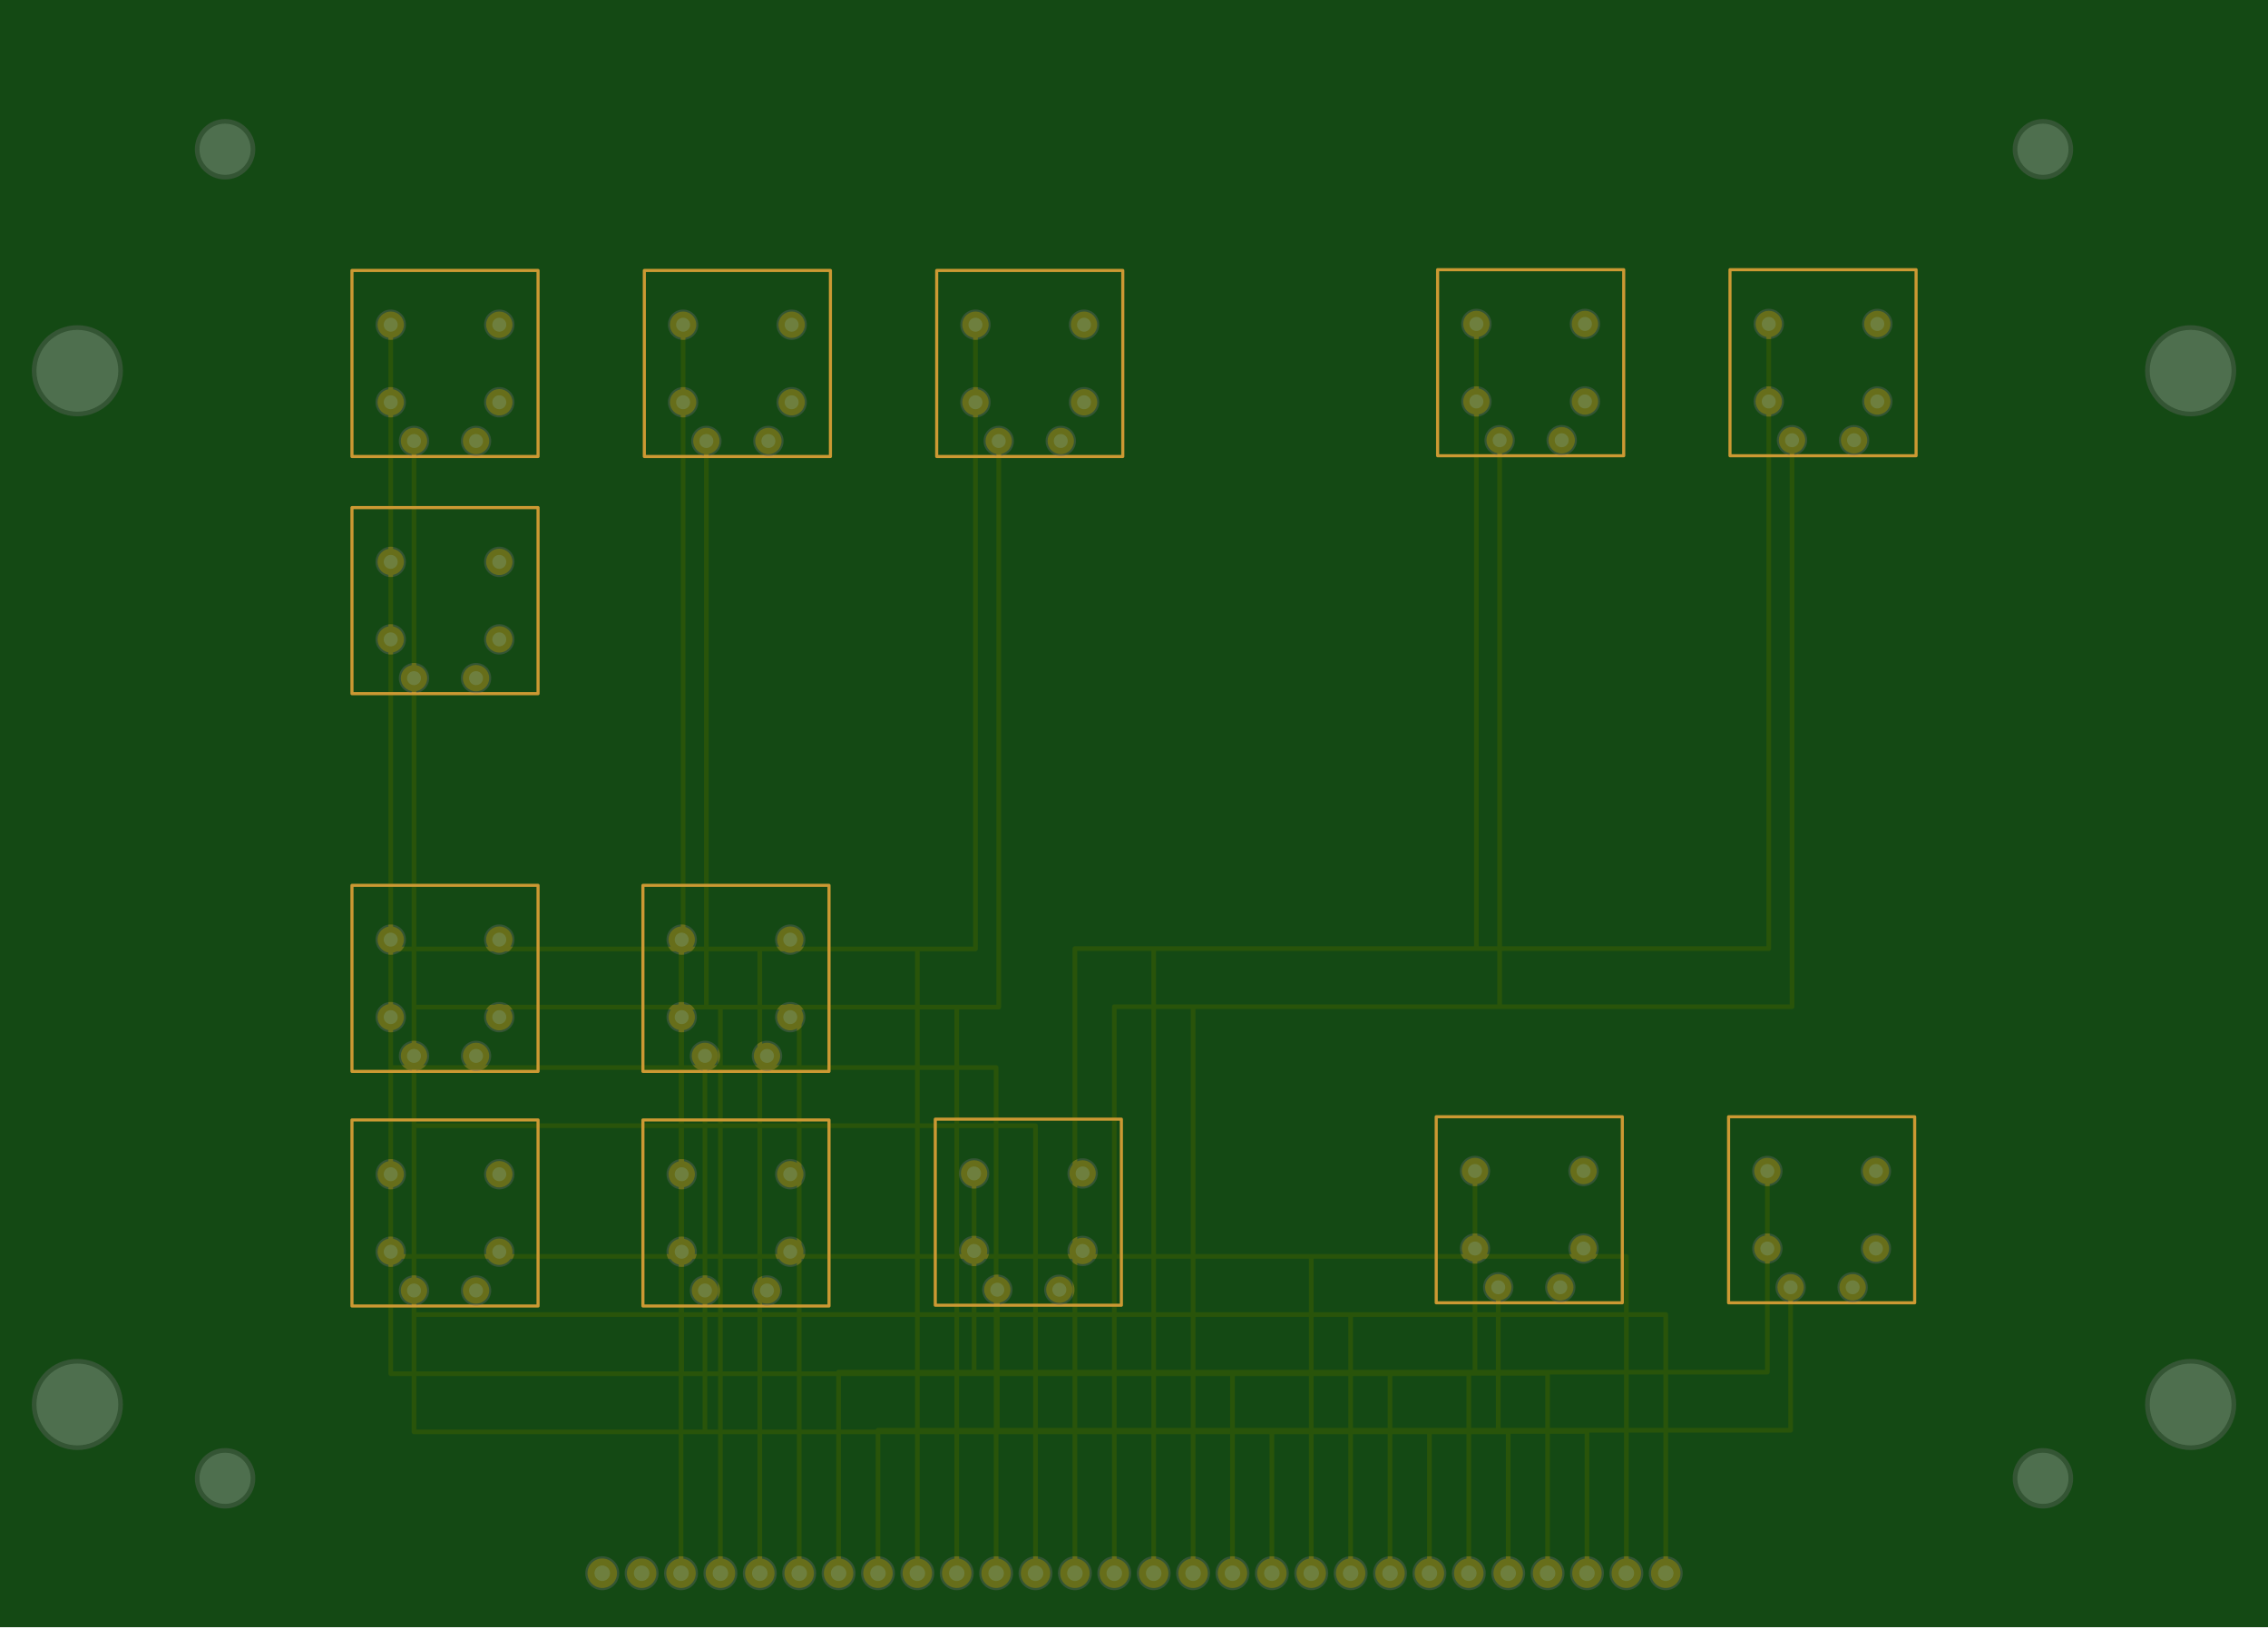
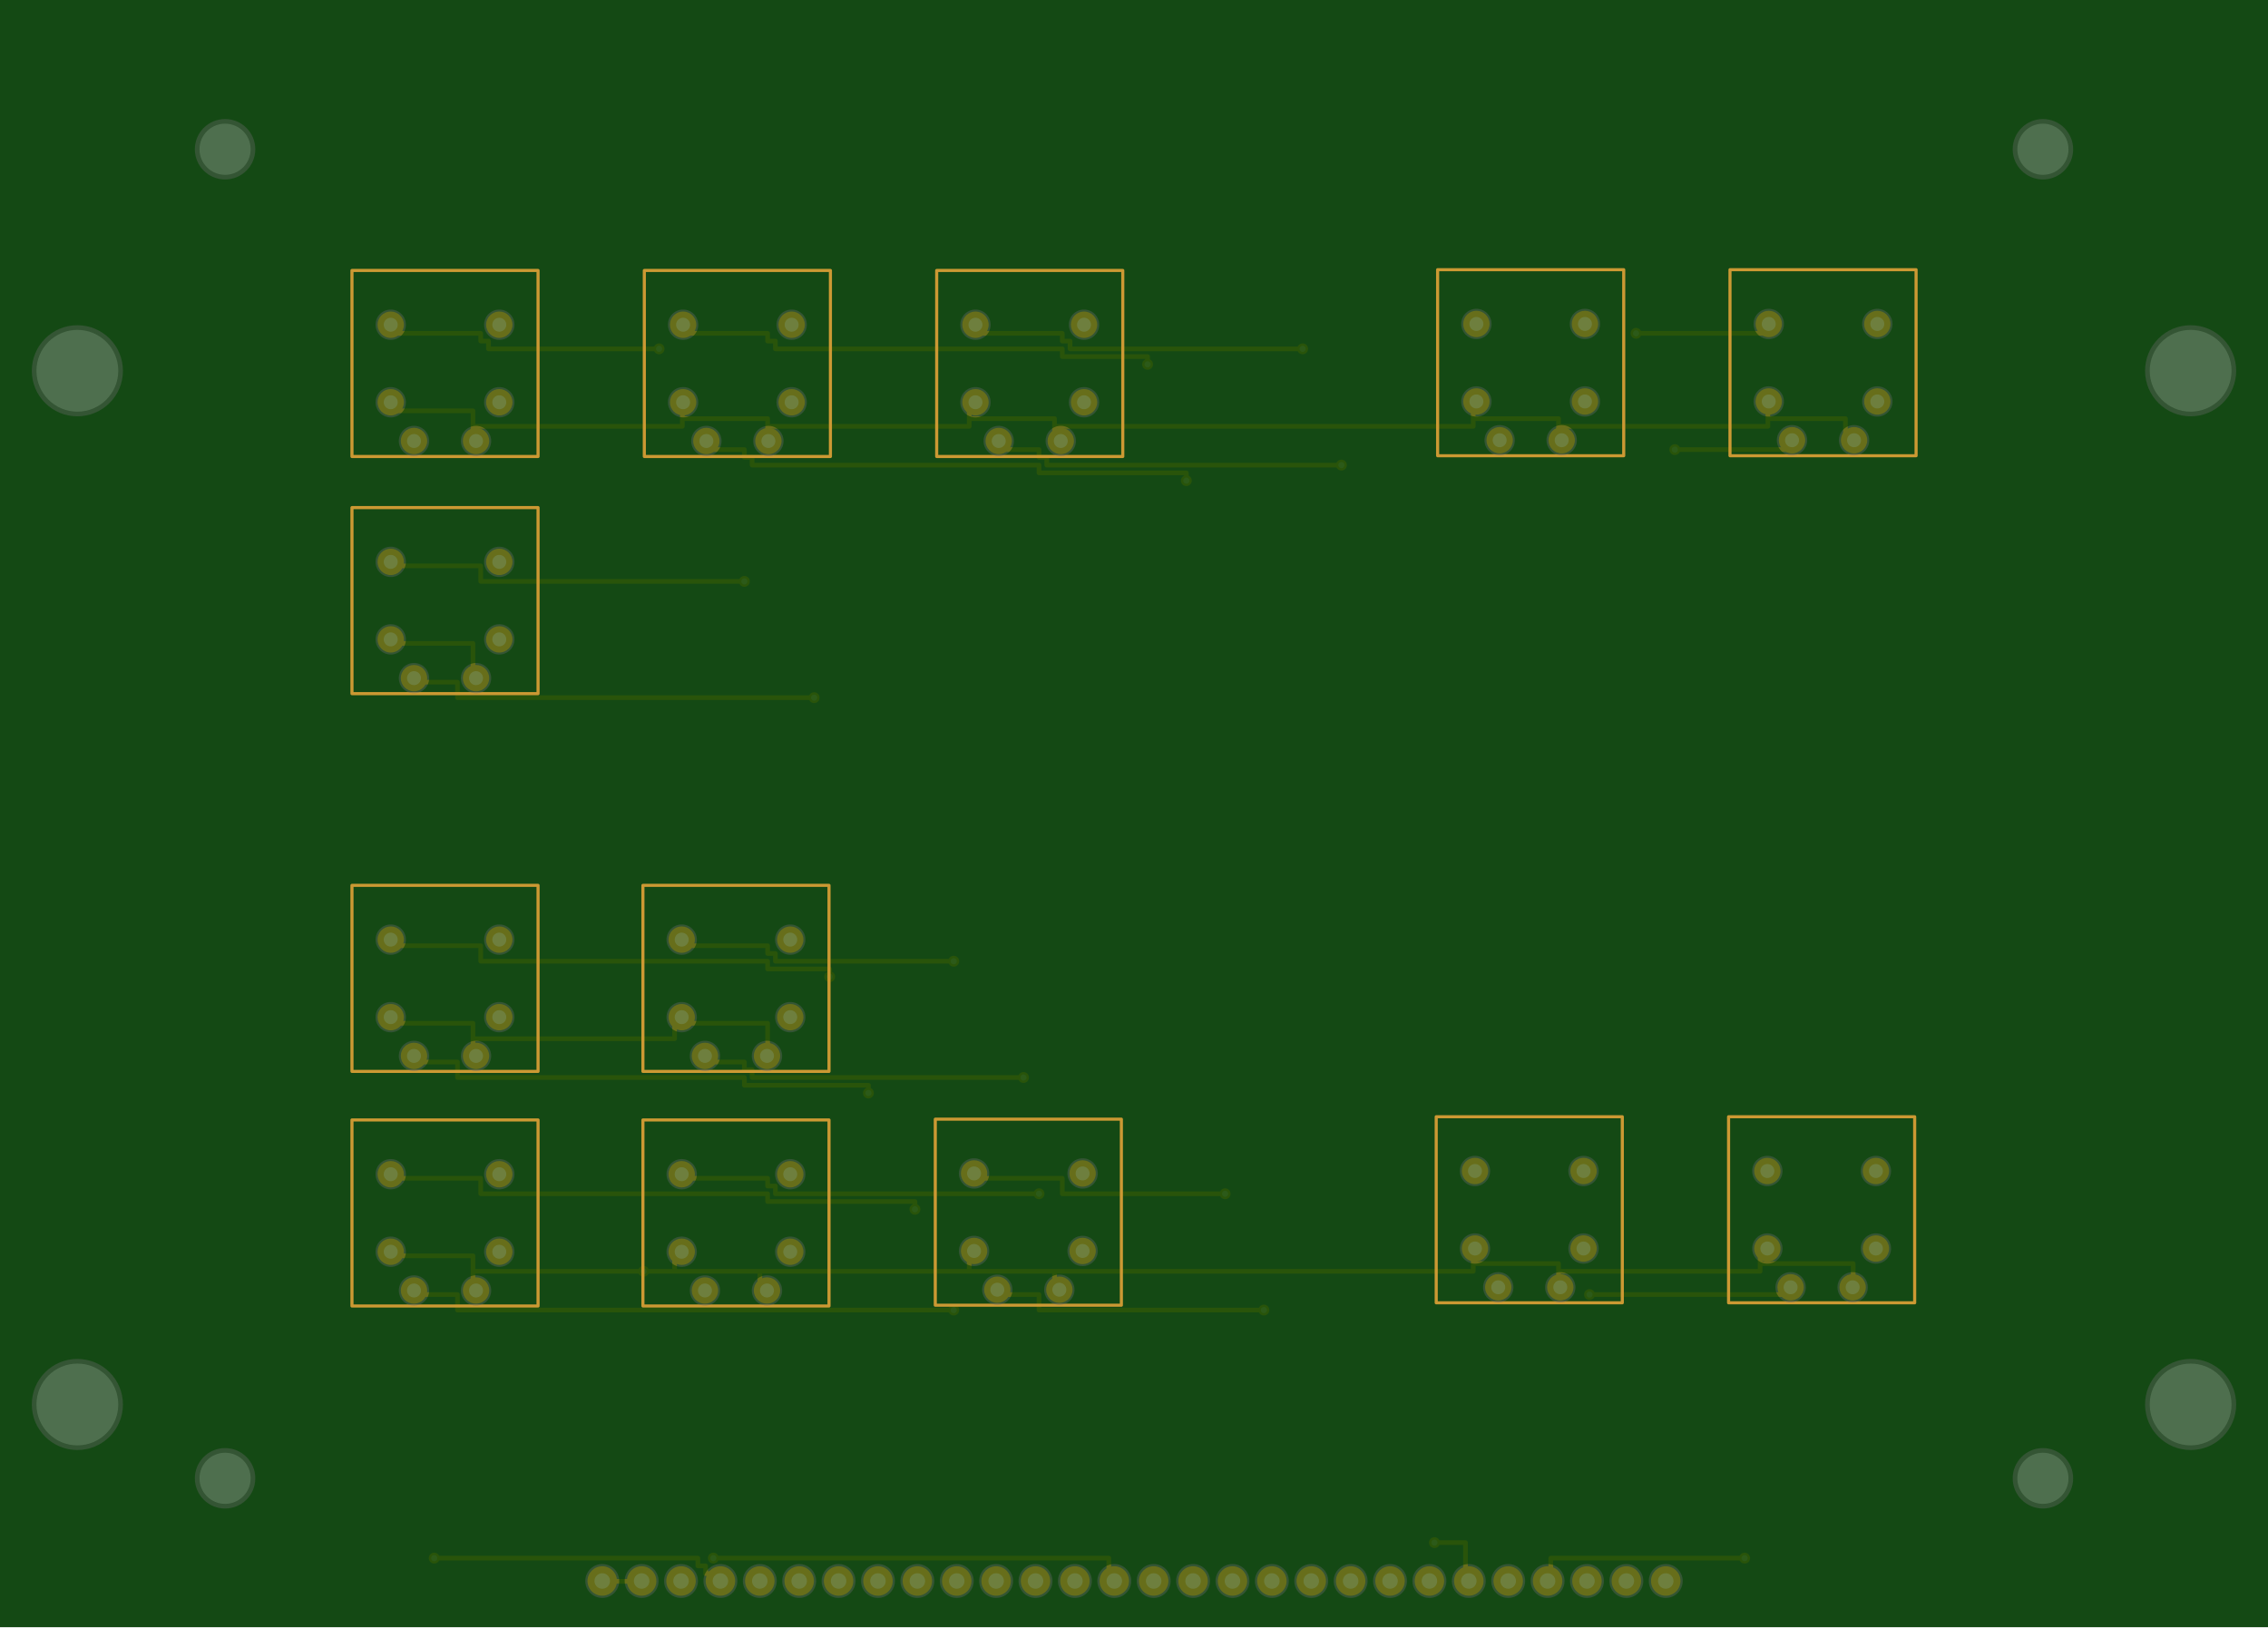
<svg xmlns="http://www.w3.org/2000/svg" version="1.1" stroke-linecap="round" stroke-linejoin="round" stroke-width="0" fill-rule="evenodd" clip-rule="evenodd" fill="#c93" stroke="#c93" viewBox="0 -104.975 146.25 104.975" width="146.25" height="104.975" style="background:#111">
  <defs>
-     <mask id="drill-nohIKKpeGNhQ">
+     <mask id="drill-XGPymP2NNgMR">
      <rect x="0" y="-104.975" width="146.25" height="104.975" fill="#fff" />
      <g color="#000">
        <circle cx="25.196" cy="-84.03" r="0.45" />
        <circle cx="32.196" cy="-84.03" r="0.45" />
        <circle cx="25.196" cy="-79.03" r="0.45" />
        <circle cx="32.196" cy="-79.03" r="0.45" />
        <circle cx="26.696" cy="-76.53" r="0.45" />
        <circle cx="30.696" cy="-76.53" r="0.45" />
+         <circle cx="25.196" cy="-68.734" r="0.45" />
+         <circle cx="32.196" cy="-68.734" r="0.45" />
+         <circle cx="25.196" cy="-63.734" r="0.45" />
+         <circle cx="32.196" cy="-63.734" r="0.45" />
+         <circle cx="26.696" cy="-61.234" r="0.45" />
+         <circle cx="30.696" cy="-61.234" r="0.45" />
+         <circle cx="25.196" cy="-44.368" r="0.45" />
+         <circle cx="32.196" cy="-44.368" r="0.45" />
+         <circle cx="25.196" cy="-39.368" r="0.45" />
+         <circle cx="32.196" cy="-39.368" r="0.45" />
+         <circle cx="26.696" cy="-36.868" r="0.45" />
+         <circle cx="30.696" cy="-36.868" r="0.45" />
+         <circle cx="25.196" cy="-29.237" r="0.45" />
+         <circle cx="32.196" cy="-29.237" r="0.45" />
+         <circle cx="25.196" cy="-24.237" r="0.45" />
+         <circle cx="32.196" cy="-24.237" r="0.45" />
+         <circle cx="26.696" cy="-21.737" r="0.45" />
+         <circle cx="30.696" cy="-21.737" r="0.45" />
+         <circle cx="43.958" cy="-44.368" r="0.45" />
+         <circle cx="50.958" cy="-44.368" r="0.45" />
+         <circle cx="43.958" cy="-39.368" r="0.45" />
+         <circle cx="50.958" cy="-39.368" r="0.45" />
+         <circle cx="45.458" cy="-36.868" r="0.45" />
+         <circle cx="49.458" cy="-36.868" r="0.45" />
+         <circle cx="43.958" cy="-29.237" r="0.45" />
+         <circle cx="50.958" cy="-29.237" r="0.45" />
+         <circle cx="43.958" cy="-24.237" r="0.45" />
+         <circle cx="50.958" cy="-24.237" r="0.45" />
+         <circle cx="45.458" cy="-21.737" r="0.45" />
+         <circle cx="49.458" cy="-21.737" r="0.45" />
+         <circle cx="44.049" cy="-84.03" r="0.45" />
+         <circle cx="51.049" cy="-84.03" r="0.45" />
+         <circle cx="44.049" cy="-79.03" r="0.45" />
+         <circle cx="51.049" cy="-79.03" r="0.45" />
+         <circle cx="45.549" cy="-76.53" r="0.45" />
+         <circle cx="49.549" cy="-76.53" r="0.45" />
+         <circle cx="62.811" cy="-29.287" r="0.45" />
+         <circle cx="69.811" cy="-29.287" r="0.45" />
+         <circle cx="62.811" cy="-24.287" r="0.45" />
+         <circle cx="69.811" cy="-24.287" r="0.45" />
+         <circle cx="64.311" cy="-21.787" r="0.45" />
+         <circle cx="68.311" cy="-21.787" r="0.45" />
        <circle cx="62.902" cy="-84.03" r="0.45" />
        <circle cx="69.902" cy="-84.03" r="0.45" />
        <circle cx="62.902" cy="-79.03" r="0.45" />
        <circle cx="69.902" cy="-79.03" r="0.45" />
        <circle cx="64.402" cy="-76.53" r="0.45" />
        <circle cx="68.402" cy="-76.53" r="0.45" />
        <circle cx="95.113" cy="-29.444" r="0.45" />
        <circle cx="102.113" cy="-29.444" r="0.45" />
        <circle cx="95.113" cy="-24.444" r="0.45" />
        <circle cx="102.113" cy="-24.444" r="0.45" />
        <circle cx="96.613" cy="-21.944" r="0.45" />
        <circle cx="100.613" cy="-21.944" r="0.45" />
-         <circle cx="44.049" cy="-84.03" r="0.45" />
-         <circle cx="51.049" cy="-84.03" r="0.45" />
-         <circle cx="44.049" cy="-79.03" r="0.45" />
-         <circle cx="51.049" cy="-79.03" r="0.45" />
-         <circle cx="45.549" cy="-76.53" r="0.45" />
-         <circle cx="49.549" cy="-76.53" r="0.45" />
-         <circle cx="25.196" cy="-68.734" r="0.45" />
-         <circle cx="32.196" cy="-68.734" r="0.45" />
-         <circle cx="25.196" cy="-63.734" r="0.45" />
-         <circle cx="32.196" cy="-63.734" r="0.45" />
-         <circle cx="26.696" cy="-61.234" r="0.45" />
-         <circle cx="30.696" cy="-61.234" r="0.45" />
-         <circle cx="114.057" cy="-84.08" r="0.45" />
-         <circle cx="121.057" cy="-84.08" r="0.45" />
-         <circle cx="114.057" cy="-79.08" r="0.45" />
-         <circle cx="121.057" cy="-79.08" r="0.45" />
-         <circle cx="115.557" cy="-76.58" r="0.45" />
-         <circle cx="119.557" cy="-76.58" r="0.45" />
        <circle cx="95.204" cy="-84.08" r="0.45" />
        <circle cx="102.204" cy="-84.08" r="0.45" />
        <circle cx="95.204" cy="-79.08" r="0.45" />
        <circle cx="102.204" cy="-79.08" r="0.45" />
        <circle cx="96.704" cy="-76.58" r="0.45" />
        <circle cx="100.704" cy="-76.58" r="0.45" />
        <circle cx="113.966" cy="-29.444" r="0.45" />
        <circle cx="120.966" cy="-29.444" r="0.45" />
        <circle cx="113.966" cy="-24.444" r="0.45" />
        <circle cx="120.966" cy="-24.444" r="0.45" />
        <circle cx="115.466" cy="-21.944" r="0.45" />
        <circle cx="119.466" cy="-21.944" r="0.45" />
-         <circle cx="25.196" cy="-44.368" r="0.45" />
-         <circle cx="32.196" cy="-44.368" r="0.45" />
-         <circle cx="25.196" cy="-39.368" r="0.45" />
-         <circle cx="32.196" cy="-39.368" r="0.45" />
-         <circle cx="26.696" cy="-36.868" r="0.45" />
-         <circle cx="30.696" cy="-36.868" r="0.45" />
-         <circle cx="25.196" cy="-29.237" r="0.45" />
-         <circle cx="32.196" cy="-29.237" r="0.45" />
-         <circle cx="25.196" cy="-24.237" r="0.45" />
-         <circle cx="32.196" cy="-24.237" r="0.45" />
-         <circle cx="26.696" cy="-21.737" r="0.45" />
-         <circle cx="30.696" cy="-21.737" r="0.45" />
-         <circle cx="43.958" cy="-29.237" r="0.45" />
-         <circle cx="50.958" cy="-29.237" r="0.45" />
-         <circle cx="43.958" cy="-24.237" r="0.45" />
-         <circle cx="50.958" cy="-24.237" r="0.45" />
-         <circle cx="45.458" cy="-21.737" r="0.45" />
-         <circle cx="49.458" cy="-21.737" r="0.45" />
-         <circle cx="62.811" cy="-29.287" r="0.45" />
-         <circle cx="69.811" cy="-29.287" r="0.45" />
-         <circle cx="62.811" cy="-24.287" r="0.45" />
-         <circle cx="69.811" cy="-24.287" r="0.45" />
-         <circle cx="64.311" cy="-21.787" r="0.45" />
-         <circle cx="68.311" cy="-21.787" r="0.45" />
-         <circle cx="43.958" cy="-44.368" r="0.45" />
-         <circle cx="50.958" cy="-44.368" r="0.45" />
-         <circle cx="43.958" cy="-39.368" r="0.45" />
-         <circle cx="50.958" cy="-39.368" r="0.45" />
-         <circle cx="45.458" cy="-36.868" r="0.45" />
-         <circle cx="49.458" cy="-36.868" r="0.45" />
-         <circle cx="38.835" cy="-3.5" r="0.5" />
-         <circle cx="41.375" cy="-3.5" r="0.5" />
-         <circle cx="43.915" cy="-3.5" r="0.5" />
-         <circle cx="46.455" cy="-3.5" r="0.5" />
-         <circle cx="48.995" cy="-3.5" r="0.5" />
-         <circle cx="51.535" cy="-3.5" r="0.5" />
-         <circle cx="54.075" cy="-3.5" r="0.5" />
-         <circle cx="56.615" cy="-3.5" r="0.5" />
-         <circle cx="59.155" cy="-3.5" r="0.5" />
-         <circle cx="61.695" cy="-3.5" r="0.5" />
-         <circle cx="64.235" cy="-3.5" r="0.5" />
-         <circle cx="66.775" cy="-3.5" r="0.5" />
-         <circle cx="69.315" cy="-3.5" r="0.5" />
-         <circle cx="71.855" cy="-3.5" r="0.5" />
-         <circle cx="74.395" cy="-3.5" r="0.5" />
-         <circle cx="76.935" cy="-3.5" r="0.5" />
-         <circle cx="79.475" cy="-3.5" r="0.5" />
-         <circle cx="82.015" cy="-3.5" r="0.5" />
-         <circle cx="84.555" cy="-3.5" r="0.5" />
-         <circle cx="87.095" cy="-3.5" r="0.5" />
-         <circle cx="89.635" cy="-3.5" r="0.5" />
-         <circle cx="92.175" cy="-3.5" r="0.5" />
-         <circle cx="94.715" cy="-3.5" r="0.5" />
-         <circle cx="97.255" cy="-3.5" r="0.5" />
-         <circle cx="99.795" cy="-3.5" r="0.5" />
-         <circle cx="102.335" cy="-3.5" r="0.5" />
-         <circle cx="104.875" cy="-3.5" r="0.5" />
-         <circle cx="107.415" cy="-3.5" r="0.5" />
+         <circle cx="114.057" cy="-84.08" r="0.45" />
+         <circle cx="121.057" cy="-84.08" r="0.45" />
+         <circle cx="114.057" cy="-79.08" r="0.45" />
+         <circle cx="121.057" cy="-79.08" r="0.45" />
+         <circle cx="115.557" cy="-76.58" r="0.45" />
+         <circle cx="119.557" cy="-76.58" r="0.45" />
+         <circle cx="38.835" cy="-3" r="0.5" />
+         <circle cx="41.375" cy="-3" r="0.5" />
+         <circle cx="43.915" cy="-3" r="0.5" />
+         <circle cx="46.455" cy="-3" r="0.5" />
+         <circle cx="48.995" cy="-3" r="0.5" />
+         <circle cx="51.535" cy="-3" r="0.5" />
+         <circle cx="54.075" cy="-3" r="0.5" />
+         <circle cx="56.615" cy="-3" r="0.5" />
+         <circle cx="59.155" cy="-3" r="0.5" />
+         <circle cx="61.695" cy="-3" r="0.5" />
+         <circle cx="64.235" cy="-3" r="0.5" />
+         <circle cx="66.775" cy="-3" r="0.5" />
+         <circle cx="69.315" cy="-3" r="0.5" />
+         <circle cx="71.855" cy="-3" r="0.5" />
+         <circle cx="74.395" cy="-3" r="0.5" />
+         <circle cx="76.935" cy="-3" r="0.5" />
+         <circle cx="79.475" cy="-3" r="0.5" />
+         <circle cx="82.015" cy="-3" r="0.5" />
+         <circle cx="84.555" cy="-3" r="0.5" />
+         <circle cx="87.095" cy="-3" r="0.5" />
+         <circle cx="89.635" cy="-3" r="0.5" />
+         <circle cx="92.175" cy="-3" r="0.5" />
+         <circle cx="94.715" cy="-3" r="0.5" />
+         <circle cx="97.255" cy="-3" r="0.5" />
+         <circle cx="99.795" cy="-3" r="0.5" />
+         <circle cx="102.335" cy="-3" r="0.5" />
+         <circle cx="104.875" cy="-3" r="0.5" />
+         <circle cx="107.415" cy="-3" r="0.5" />
+         <circle cx="102.5" cy="-21.475" r="0.2" />
+         <circle cx="81.5" cy="-20.475" r="0.2" />
+         <circle cx="112.5" cy="-4.475" r="0.2" />
+         <circle cx="79" cy="-27.975" r="0.2" />
+         <circle cx="46" cy="-4.475" r="0.2" />
+         <circle cx="67" cy="-27.975" r="0.2" />
+         <circle cx="61.5" cy="-20.475" r="0.2" />
+         <circle cx="66" cy="-35.475" r="0.2" />
+         <circle cx="59" cy="-26.975" r="0.2" />
+         <circle cx="61.5" cy="-42.975" r="0.2" />
+         <circle cx="56" cy="-34.475" r="0.2" />
+         <circle cx="53.5" cy="-41.975" r="0.2" />
+         <circle cx="92.5" cy="-5.475" r="0.2" />
+         <circle cx="108" cy="-75.975" r="0.2" />
+         <circle cx="52.5" cy="-59.975" r="0.2" />
+         <circle cx="48" cy="-67.475" r="0.2" />
+         <circle cx="105.5" cy="-83.475" r="0.2" />
+         <circle cx="28" cy="-4.475" r="0.2" />
+         <circle cx="86.5" cy="-74.975" r="0.2" />
+         <circle cx="42.5" cy="-82.475" r="0.2" />
+         <circle cx="84" cy="-82.475" r="0.2" />
+         <circle cx="76.5" cy="-73.975" r="0.2" />
+         <circle cx="74" cy="-81.475" r="0.2" />
+         <circle cx="41.5" cy="-22.975" r="0.2" />
        <circle cx="141.261" cy="-81.06" r="2.638" />
        <circle cx="4.989" cy="-81.06" r="2.638" />
        <circle cx="141.261" cy="-14.385" r="2.638" />
        <circle cx="4.989" cy="-14.385" r="2.638" />
        <circle cx="131.736" cy="-95.348" r="1.649" />
        <circle cx="14.514" cy="-95.348" r="1.649" />
        <circle cx="14.514" cy="-9.623" r="1.649" />
        <circle cx="131.736" cy="-9.623" r="1.649" />
      </g>
    </mask>
-     <mask id="resist-nohIKKpeGNhQ">
+     <mask id="resist-XGPymP2NNgMR">
      <rect x="0" y="-104.975" width="146.25" height="104.975" fill="#fff" />
      <g color="#000">
        <circle cx="141.261" cy="-81.06" r="2.938" />
        <circle cx="4.989" cy="-81.06" r="2.938" />
        <circle cx="141.261" cy="-14.385" r="2.938" />
        <circle cx="4.989" cy="-14.385" r="2.938" />
        <circle cx="131.736" cy="-95.348" r="1.949" />
        <circle cx="14.514" cy="-95.348" r="1.949" />
        <circle cx="14.514" cy="-9.623" r="1.949" />
        <circle cx="131.736" cy="-9.623" r="1.949" />
        <circle cx="25.196" cy="-84.03" r="0.978" />
        <circle cx="32.196" cy="-84.03" r="0.978" />
        <circle cx="25.196" cy="-79.03" r="0.978" />
        <circle cx="32.196" cy="-79.03" r="0.978" />
        <circle cx="26.696" cy="-76.53" r="0.978" />
        <circle cx="30.696" cy="-76.53" r="0.978" />
+         <circle cx="25.196" cy="-68.734" r="0.978" />
+         <circle cx="32.196" cy="-68.734" r="0.978" />
+         <circle cx="25.196" cy="-63.734" r="0.978" />
+         <circle cx="32.196" cy="-63.734" r="0.978" />
+         <circle cx="26.696" cy="-61.234" r="0.978" />
+         <circle cx="30.696" cy="-61.234" r="0.978" />
+         <circle cx="25.196" cy="-44.368" r="0.978" />
+         <circle cx="32.196" cy="-44.368" r="0.978" />
+         <circle cx="25.196" cy="-39.368" r="0.978" />
+         <circle cx="32.196" cy="-39.368" r="0.978" />
+         <circle cx="26.696" cy="-36.868" r="0.978" />
+         <circle cx="30.696" cy="-36.868" r="0.978" />
+         <circle cx="25.196" cy="-29.237" r="0.978" />
+         <circle cx="32.196" cy="-29.237" r="0.978" />
+         <circle cx="25.196" cy="-24.237" r="0.978" />
+         <circle cx="32.196" cy="-24.237" r="0.978" />
+         <circle cx="26.696" cy="-21.737" r="0.978" />
+         <circle cx="30.696" cy="-21.737" r="0.978" />
+         <circle cx="43.958" cy="-44.368" r="0.978" />
+         <circle cx="50.958" cy="-44.368" r="0.978" />
+         <circle cx="43.958" cy="-39.368" r="0.978" />
+         <circle cx="50.958" cy="-39.368" r="0.978" />
+         <circle cx="45.458" cy="-36.868" r="0.978" />
+         <circle cx="49.458" cy="-36.868" r="0.978" />
+         <circle cx="43.958" cy="-29.237" r="0.978" />
+         <circle cx="50.958" cy="-29.237" r="0.978" />
+         <circle cx="43.958" cy="-24.237" r="0.978" />
+         <circle cx="50.958" cy="-24.237" r="0.978" />
+         <circle cx="45.458" cy="-21.737" r="0.978" />
+         <circle cx="49.458" cy="-21.737" r="0.978" />
+         <circle cx="44.049" cy="-84.03" r="0.978" />
+         <circle cx="51.049" cy="-84.03" r="0.978" />
+         <circle cx="44.049" cy="-79.03" r="0.978" />
+         <circle cx="51.049" cy="-79.03" r="0.978" />
+         <circle cx="45.549" cy="-76.53" r="0.978" />
+         <circle cx="49.549" cy="-76.53" r="0.978" />
+         <circle cx="62.811" cy="-29.287" r="0.978" />
+         <circle cx="69.811" cy="-29.287" r="0.978" />
+         <circle cx="62.811" cy="-24.287" r="0.978" />
+         <circle cx="69.811" cy="-24.287" r="0.978" />
+         <circle cx="64.311" cy="-21.787" r="0.978" />
+         <circle cx="68.311" cy="-21.787" r="0.978" />
        <circle cx="62.902" cy="-84.03" r="0.978" />
        <circle cx="69.902" cy="-84.03" r="0.978" />
        <circle cx="62.902" cy="-79.03" r="0.978" />
        <circle cx="69.902" cy="-79.03" r="0.978" />
        <circle cx="64.402" cy="-76.53" r="0.978" />
        <circle cx="68.402" cy="-76.53" r="0.978" />
        <circle cx="95.113" cy="-29.444" r="0.978" />
        <circle cx="102.113" cy="-29.444" r="0.978" />
        <circle cx="95.113" cy="-24.444" r="0.978" />
        <circle cx="102.113" cy="-24.444" r="0.978" />
        <circle cx="96.613" cy="-21.944" r="0.978" />
        <circle cx="100.613" cy="-21.944" r="0.978" />
-         <circle cx="44.049" cy="-84.03" r="0.978" />
-         <circle cx="51.049" cy="-84.03" r="0.978" />
-         <circle cx="44.049" cy="-79.03" r="0.978" />
-         <circle cx="51.049" cy="-79.03" r="0.978" />
-         <circle cx="45.549" cy="-76.53" r="0.978" />
-         <circle cx="49.549" cy="-76.53" r="0.978" />
-         <circle cx="25.196" cy="-68.734" r="0.978" />
-         <circle cx="32.196" cy="-68.734" r="0.978" />
-         <circle cx="25.196" cy="-63.734" r="0.978" />
-         <circle cx="32.196" cy="-63.734" r="0.978" />
-         <circle cx="26.696" cy="-61.234" r="0.978" />
-         <circle cx="30.696" cy="-61.234" r="0.978" />
-         <circle cx="114.057" cy="-84.08" r="0.978" />
-         <circle cx="121.057" cy="-84.08" r="0.978" />
-         <circle cx="114.057" cy="-79.08" r="0.978" />
-         <circle cx="121.057" cy="-79.08" r="0.978" />
-         <circle cx="115.557" cy="-76.58" r="0.978" />
-         <circle cx="119.557" cy="-76.58" r="0.978" />
        <circle cx="95.204" cy="-84.08" r="0.978" />
        <circle cx="102.204" cy="-84.08" r="0.978" />
        <circle cx="95.204" cy="-79.08" r="0.978" />
        <circle cx="102.204" cy="-79.08" r="0.978" />
        <circle cx="96.704" cy="-76.58" r="0.978" />
        <circle cx="100.704" cy="-76.58" r="0.978" />
        <circle cx="113.966" cy="-29.444" r="0.978" />
        <circle cx="120.966" cy="-29.444" r="0.978" />
        <circle cx="113.966" cy="-24.444" r="0.978" />
        <circle cx="120.966" cy="-24.444" r="0.978" />
        <circle cx="115.466" cy="-21.944" r="0.978" />
        <circle cx="119.466" cy="-21.944" r="0.978" />
-         <circle cx="25.196" cy="-44.368" r="0.978" />
-         <circle cx="32.196" cy="-44.368" r="0.978" />
-         <circle cx="25.196" cy="-39.368" r="0.978" />
-         <circle cx="32.196" cy="-39.368" r="0.978" />
-         <circle cx="26.696" cy="-36.868" r="0.978" />
-         <circle cx="30.696" cy="-36.868" r="0.978" />
-         <circle cx="25.196" cy="-29.237" r="0.978" />
-         <circle cx="32.196" cy="-29.237" r="0.978" />
-         <circle cx="25.196" cy="-24.237" r="0.978" />
-         <circle cx="32.196" cy="-24.237" r="0.978" />
-         <circle cx="26.696" cy="-21.737" r="0.978" />
-         <circle cx="30.696" cy="-21.737" r="0.978" />
-         <circle cx="43.958" cy="-29.237" r="0.978" />
-         <circle cx="50.958" cy="-29.237" r="0.978" />
-         <circle cx="43.958" cy="-24.237" r="0.978" />
-         <circle cx="50.958" cy="-24.237" r="0.978" />
-         <circle cx="45.458" cy="-21.737" r="0.978" />
-         <circle cx="49.458" cy="-21.737" r="0.978" />
-         <circle cx="62.811" cy="-29.287" r="0.978" />
-         <circle cx="69.811" cy="-29.287" r="0.978" />
-         <circle cx="62.811" cy="-24.287" r="0.978" />
-         <circle cx="69.811" cy="-24.287" r="0.978" />
-         <circle cx="64.311" cy="-21.787" r="0.978" />
-         <circle cx="68.311" cy="-21.787" r="0.978" />
-         <circle cx="43.958" cy="-44.368" r="0.978" />
-         <circle cx="50.958" cy="-44.368" r="0.978" />
-         <circle cx="43.958" cy="-39.368" r="0.978" />
-         <circle cx="50.958" cy="-39.368" r="0.978" />
-         <circle cx="45.458" cy="-36.868" r="0.978" />
-         <circle cx="49.458" cy="-36.868" r="0.978" />
-         <circle cx="38.835" cy="-3.5" r="1.093" />
-         <circle cx="41.375" cy="-3.5" r="1.093" />
-         <circle cx="43.915" cy="-3.5" r="1.093" />
-         <circle cx="46.455" cy="-3.5" r="1.093" />
-         <circle cx="48.995" cy="-3.5" r="1.093" />
-         <circle cx="51.535" cy="-3.5" r="1.093" />
-         <circle cx="54.075" cy="-3.5" r="1.093" />
-         <circle cx="56.615" cy="-3.5" r="1.093" />
-         <circle cx="59.155" cy="-3.5" r="1.093" />
-         <circle cx="61.695" cy="-3.5" r="1.093" />
-         <circle cx="64.235" cy="-3.5" r="1.093" />
-         <circle cx="66.775" cy="-3.5" r="1.093" />
-         <circle cx="69.315" cy="-3.5" r="1.093" />
-         <circle cx="71.855" cy="-3.5" r="1.093" />
-         <circle cx="74.395" cy="-3.5" r="1.093" />
-         <circle cx="76.935" cy="-3.5" r="1.093" />
-         <circle cx="79.475" cy="-3.5" r="1.093" />
-         <circle cx="82.015" cy="-3.5" r="1.093" />
-         <circle cx="84.555" cy="-3.5" r="1.093" />
-         <circle cx="87.095" cy="-3.5" r="1.093" />
-         <circle cx="89.635" cy="-3.5" r="1.093" />
-         <circle cx="92.175" cy="-3.5" r="1.093" />
-         <circle cx="94.715" cy="-3.5" r="1.093" />
-         <circle cx="97.255" cy="-3.5" r="1.093" />
-         <circle cx="99.795" cy="-3.5" r="1.093" />
-         <circle cx="102.335" cy="-3.5" r="1.093" />
-         <circle cx="104.875" cy="-3.5" r="1.093" />
-         <circle cx="107.415" cy="-3.5" r="1.093" />
+         <circle cx="114.057" cy="-84.08" r="0.978" />
+         <circle cx="121.057" cy="-84.08" r="0.978" />
+         <circle cx="114.057" cy="-79.08" r="0.978" />
+         <circle cx="121.057" cy="-79.08" r="0.978" />
+         <circle cx="115.557" cy="-76.58" r="0.978" />
+         <circle cx="119.557" cy="-76.58" r="0.978" />
+         <circle cx="38.835" cy="-3" r="1.093" />
+         <circle cx="41.375" cy="-3" r="1.093" />
+         <circle cx="43.915" cy="-3" r="1.093" />
+         <circle cx="46.455" cy="-3" r="1.093" />
+         <circle cx="48.995" cy="-3" r="1.093" />
+         <circle cx="51.535" cy="-3" r="1.093" />
+         <circle cx="54.075" cy="-3" r="1.093" />
+         <circle cx="56.615" cy="-3" r="1.093" />
+         <circle cx="59.155" cy="-3" r="1.093" />
+         <circle cx="61.695" cy="-3" r="1.093" />
+         <circle cx="64.235" cy="-3" r="1.093" />
+         <circle cx="66.775" cy="-3" r="1.093" />
+         <circle cx="69.315" cy="-3" r="1.093" />
+         <circle cx="71.855" cy="-3" r="1.093" />
+         <circle cx="74.395" cy="-3" r="1.093" />
+         <circle cx="76.935" cy="-3" r="1.093" />
+         <circle cx="79.475" cy="-3" r="1.093" />
+         <circle cx="82.015" cy="-3" r="1.093" />
+         <circle cx="84.555" cy="-3" r="1.093" />
+         <circle cx="87.095" cy="-3" r="1.093" />
+         <circle cx="89.635" cy="-3" r="1.093" />
+         <circle cx="92.175" cy="-3" r="1.093" />
+         <circle cx="94.715" cy="-3" r="1.093" />
+         <circle cx="97.255" cy="-3" r="1.093" />
+         <circle cx="99.795" cy="-3" r="1.093" />
+         <circle cx="102.335" cy="-3" r="1.093" />
+         <circle cx="104.875" cy="-3" r="1.093" />
+         <circle cx="107.415" cy="-3" r="1.093" />
      </g>
    </mask>
-     <clipPath id="shape-nohIKKpeGNhQ">
+     <clipPath id="shape-XGPymP2NNgMR">
      <path d="M0 -104.975L146.25 -104.975L146.25 0L0 0L0 -104.975" />
    </clipPath>
  </defs>
-   <g clip-path="url(#shape-nohIKKpeGNhQ)">
-     <g mask="url(#drill-nohIKKpeGNhQ)">
+   <g clip-path="url(#shape-XGPymP2NNgMR)">
+     <g mask="url(#drill-XGPymP2NNgMR)">
      <rect fill="#666" x="0" y="-104.975" width="146.25" height="104.975" />
      <g color="#c93">
        <circle cx="25.196" cy="-84.03" r="0.85" />
        <circle cx="32.196" cy="-84.03" r="0.85" />
        <circle cx="25.196" cy="-79.03" r="0.85" />
        <circle cx="32.196" cy="-79.03" r="0.85" />
        <circle cx="26.696" cy="-76.53" r="0.85" />
        <circle cx="30.696" cy="-76.53" r="0.85" />
+         <circle cx="25.196" cy="-68.734" r="0.85" />
+         <circle cx="32.196" cy="-68.734" r="0.85" />
+         <circle cx="25.196" cy="-63.734" r="0.85" />
+         <circle cx="32.196" cy="-63.734" r="0.85" />
+         <circle cx="26.696" cy="-61.234" r="0.85" />
+         <circle cx="30.696" cy="-61.234" r="0.85" />
+         <circle cx="25.196" cy="-44.368" r="0.85" />
+         <circle cx="32.196" cy="-44.368" r="0.85" />
+         <circle cx="25.196" cy="-39.368" r="0.85" />
+         <circle cx="32.196" cy="-39.368" r="0.85" />
+         <circle cx="26.696" cy="-36.868" r="0.85" />
+         <circle cx="30.696" cy="-36.868" r="0.85" />
+         <circle cx="25.196" cy="-29.237" r="0.85" />
+         <circle cx="32.196" cy="-29.237" r="0.85" />
+         <circle cx="25.196" cy="-24.237" r="0.85" />
+         <circle cx="32.196" cy="-24.237" r="0.85" />
+         <circle cx="26.696" cy="-21.737" r="0.85" />
+         <circle cx="30.696" cy="-21.737" r="0.85" />
+         <circle cx="43.958" cy="-44.368" r="0.85" />
+         <circle cx="50.958" cy="-44.368" r="0.85" />
+         <circle cx="43.958" cy="-39.368" r="0.85" />
+         <circle cx="50.958" cy="-39.368" r="0.85" />
+         <circle cx="45.458" cy="-36.868" r="0.85" />
+         <circle cx="49.458" cy="-36.868" r="0.85" />
+         <circle cx="43.958" cy="-29.237" r="0.85" />
+         <circle cx="50.958" cy="-29.237" r="0.85" />
+         <circle cx="43.958" cy="-24.237" r="0.85" />
+         <circle cx="50.958" cy="-24.237" r="0.85" />
+         <circle cx="45.458" cy="-21.737" r="0.85" />
+         <circle cx="49.458" cy="-21.737" r="0.85" />
+         <circle cx="44.049" cy="-84.03" r="0.85" />
+         <circle cx="51.049" cy="-84.03" r="0.85" />
+         <circle cx="44.049" cy="-79.03" r="0.85" />
+         <circle cx="51.049" cy="-79.03" r="0.85" />
+         <circle cx="45.549" cy="-76.53" r="0.85" />
+         <circle cx="49.549" cy="-76.53" r="0.85" />
+         <circle cx="62.811" cy="-29.287" r="0.85" />
+         <circle cx="69.811" cy="-29.287" r="0.85" />
+         <circle cx="62.811" cy="-24.287" r="0.85" />
+         <circle cx="69.811" cy="-24.287" r="0.85" />
+         <circle cx="64.311" cy="-21.787" r="0.85" />
+         <circle cx="68.311" cy="-21.787" r="0.85" />
        <circle cx="62.902" cy="-84.03" r="0.85" />
        <circle cx="69.902" cy="-84.03" r="0.85" />
        <circle cx="62.902" cy="-79.03" r="0.85" />
        <circle cx="69.902" cy="-79.03" r="0.85" />
        <circle cx="64.402" cy="-76.53" r="0.85" />
        <circle cx="68.402" cy="-76.53" r="0.85" />
        <circle cx="95.113" cy="-29.444" r="0.85" />
        <circle cx="102.113" cy="-29.444" r="0.85" />
        <circle cx="95.113" cy="-24.444" r="0.85" />
        <circle cx="102.113" cy="-24.444" r="0.85" />
        <circle cx="96.613" cy="-21.944" r="0.85" />
        <circle cx="100.613" cy="-21.944" r="0.85" />
-         <circle cx="44.049" cy="-84.03" r="0.85" />
-         <circle cx="51.049" cy="-84.03" r="0.85" />
-         <circle cx="44.049" cy="-79.03" r="0.85" />
-         <circle cx="51.049" cy="-79.03" r="0.85" />
-         <circle cx="45.549" cy="-76.53" r="0.85" />
-         <circle cx="49.549" cy="-76.53" r="0.85" />
-         <circle cx="25.196" cy="-68.734" r="0.85" />
-         <circle cx="32.196" cy="-68.734" r="0.85" />
-         <circle cx="25.196" cy="-63.734" r="0.85" />
-         <circle cx="32.196" cy="-63.734" r="0.85" />
-         <circle cx="26.696" cy="-61.234" r="0.85" />
-         <circle cx="30.696" cy="-61.234" r="0.85" />
-         <circle cx="114.057" cy="-84.08" r="0.85" />
-         <circle cx="121.057" cy="-84.08" r="0.85" />
-         <circle cx="114.057" cy="-79.08" r="0.85" />
-         <circle cx="121.057" cy="-79.08" r="0.85" />
-         <circle cx="115.557" cy="-76.58" r="0.85" />
-         <circle cx="119.557" cy="-76.58" r="0.85" />
        <circle cx="95.204" cy="-84.08" r="0.85" />
        <circle cx="102.204" cy="-84.08" r="0.85" />
        <circle cx="95.204" cy="-79.08" r="0.85" />
        <circle cx="102.204" cy="-79.08" r="0.85" />
        <circle cx="96.704" cy="-76.58" r="0.85" />
        <circle cx="100.704" cy="-76.58" r="0.85" />
        <circle cx="113.966" cy="-29.444" r="0.85" />
        <circle cx="120.966" cy="-29.444" r="0.85" />
        <circle cx="113.966" cy="-24.444" r="0.85" />
        <circle cx="120.966" cy="-24.444" r="0.85" />
        <circle cx="115.466" cy="-21.944" r="0.85" />
        <circle cx="119.466" cy="-21.944" r="0.85" />
-         <circle cx="25.196" cy="-44.368" r="0.85" />
-         <circle cx="32.196" cy="-44.368" r="0.85" />
-         <circle cx="25.196" cy="-39.368" r="0.85" />
-         <circle cx="32.196" cy="-39.368" r="0.85" />
-         <circle cx="26.696" cy="-36.868" r="0.85" />
-         <circle cx="30.696" cy="-36.868" r="0.85" />
-         <circle cx="25.196" cy="-29.237" r="0.85" />
-         <circle cx="32.196" cy="-29.237" r="0.85" />
-         <circle cx="25.196" cy="-24.237" r="0.85" />
-         <circle cx="32.196" cy="-24.237" r="0.85" />
-         <circle cx="26.696" cy="-21.737" r="0.85" />
-         <circle cx="30.696" cy="-21.737" r="0.85" />
-         <circle cx="43.958" cy="-29.237" r="0.85" />
-         <circle cx="50.958" cy="-29.237" r="0.85" />
-         <circle cx="43.958" cy="-24.237" r="0.85" />
-         <circle cx="50.958" cy="-24.237" r="0.85" />
-         <circle cx="45.458" cy="-21.737" r="0.85" />
-         <circle cx="49.458" cy="-21.737" r="0.85" />
-         <circle cx="62.811" cy="-29.287" r="0.85" />
-         <circle cx="69.811" cy="-29.287" r="0.85" />
-         <circle cx="62.811" cy="-24.287" r="0.85" />
-         <circle cx="69.811" cy="-24.287" r="0.85" />
-         <circle cx="64.311" cy="-21.787" r="0.85" />
-         <circle cx="68.311" cy="-21.787" r="0.85" />
-         <circle cx="43.958" cy="-44.368" r="0.85" />
-         <circle cx="50.958" cy="-44.368" r="0.85" />
-         <circle cx="43.958" cy="-39.368" r="0.85" />
-         <circle cx="50.958" cy="-39.368" r="0.85" />
-         <circle cx="45.458" cy="-36.868" r="0.85" />
-         <circle cx="49.458" cy="-36.868" r="0.85" />
-         <circle cx="38.835" cy="-3.5" r="0.95" />
-         <circle cx="41.375" cy="-3.5" r="0.95" />
-         <circle cx="43.915" cy="-3.5" r="0.95" />
-         <circle cx="46.455" cy="-3.5" r="0.95" />
-         <circle cx="48.995" cy="-3.5" r="0.95" />
-         <circle cx="51.535" cy="-3.5" r="0.95" />
-         <circle cx="54.075" cy="-3.5" r="0.95" />
-         <circle cx="56.615" cy="-3.5" r="0.95" />
-         <circle cx="59.155" cy="-3.5" r="0.95" />
-         <circle cx="61.695" cy="-3.5" r="0.95" />
-         <circle cx="64.235" cy="-3.5" r="0.95" />
-         <circle cx="66.775" cy="-3.5" r="0.95" />
-         <circle cx="69.315" cy="-3.5" r="0.95" />
-         <circle cx="71.855" cy="-3.5" r="0.95" />
-         <circle cx="74.395" cy="-3.5" r="0.95" />
-         <circle cx="76.935" cy="-3.5" r="0.95" />
-         <circle cx="79.475" cy="-3.5" r="0.95" />
-         <circle cx="82.015" cy="-3.5" r="0.95" />
-         <circle cx="84.555" cy="-3.5" r="0.95" />
-         <circle cx="87.095" cy="-3.5" r="0.95" />
-         <circle cx="89.635" cy="-3.5" r="0.95" />
-         <circle cx="92.175" cy="-3.5" r="0.95" />
-         <circle cx="94.715" cy="-3.5" r="0.95" />
-         <circle cx="97.255" cy="-3.5" r="0.95" />
-         <circle cx="99.795" cy="-3.5" r="0.95" />
-         <circle cx="102.335" cy="-3.5" r="0.95" />
-         <circle cx="104.875" cy="-3.5" r="0.95" />
-         <circle cx="107.415" cy="-3.5" r="0.95" />
-         <path stroke-width="0.3" fill="none" d="M25.196 -84.03L25.196 -43.765L43.915 -43.765L43.915 -3.5M26.696 -76.53L26.696 -40.015L46.455 -40.015L46.455 -3.5M62.902 -84.03L62.902 -43.765L48.995 -43.765L48.995 -3.5M64.402 -76.53L64.402 -40.015L51.535 -40.015L51.535 -3.5M95.113 -29.444L95.113 -16.472L54.075 -16.472L54.075 -3.5M96.613 -21.944L96.613 -12.722L56.615 -12.722L56.615 -3.5M44.049 -84.03L44.049 -43.765L59.155 -43.765L59.155 -3.5M45.549 -76.53L45.549 -40.015L61.695 -40.015L61.695 -3.5M25.196 -68.734L25.196 -36.117L64.235 -36.117L64.235 -3.5M26.696 -61.234L26.696 -32.367L66.775 -32.367L66.775 -3.5M114.057 -84.08L114.057 -43.79L69.315 -43.79L69.315 -3.5M115.557 -76.58L115.557 -40.04L71.855 -40.04L71.855 -3.5M95.204 -84.08L95.204 -43.79L74.395 -43.79L74.395 -3.5M96.704 -76.58L96.704 -40.04L76.935 -40.04L76.935 -3.5M113.966 -29.444L113.966 -16.472L79.475 -16.472L79.475 -3.5M115.466 -21.944L115.466 -12.722L82.015 -12.722L82.015 -3.5M25.196 -44.368L25.196 -23.934L84.555 -23.934L84.555 -3.5M26.696 -36.868L26.696 -20.184L87.095 -20.184L87.095 -3.5M25.196 -29.237L25.196 -16.369L89.635 -16.369L89.635 -3.5M26.696 -21.737L26.696 -12.619L92.175 -12.619L92.175 -3.5M43.958 -29.237L43.958 -16.369L94.715 -16.369L94.715 -3.5M45.458 -21.737L45.458 -12.619L97.255 -12.619L97.255 -3.5M62.811 -29.287L62.811 -16.393L99.795 -16.393L99.795 -3.5M64.311 -21.787L64.311 -12.643L102.335 -12.643L102.335 -3.5M43.958 -44.368L43.958 -23.934L104.875 -23.934L104.875 -3.5M45.458 -36.868L45.458 -20.184L107.415 -20.184L107.415 -3.5" />
+         <circle cx="114.057" cy="-84.08" r="0.85" />
+         <circle cx="121.057" cy="-84.08" r="0.85" />
+         <circle cx="114.057" cy="-79.08" r="0.85" />
+         <circle cx="121.057" cy="-79.08" r="0.85" />
+         <circle cx="115.557" cy="-76.58" r="0.85" />
+         <circle cx="119.557" cy="-76.58" r="0.85" />
+         <circle cx="38.835" cy="-3" r="0.95" />
+         <circle cx="41.375" cy="-3" r="0.95" />
+         <circle cx="43.915" cy="-3" r="0.95" />
+         <circle cx="46.455" cy="-3" r="0.95" />
+         <circle cx="48.995" cy="-3" r="0.95" />
+         <circle cx="51.535" cy="-3" r="0.95" />
+         <circle cx="54.075" cy="-3" r="0.95" />
+         <circle cx="56.615" cy="-3" r="0.95" />
+         <circle cx="59.155" cy="-3" r="0.95" />
+         <circle cx="61.695" cy="-3" r="0.95" />
+         <circle cx="64.235" cy="-3" r="0.95" />
+         <circle cx="66.775" cy="-3" r="0.95" />
+         <circle cx="69.315" cy="-3" r="0.95" />
+         <circle cx="71.855" cy="-3" r="0.95" />
+         <circle cx="74.395" cy="-3" r="0.95" />
+         <circle cx="76.935" cy="-3" r="0.95" />
+         <circle cx="79.475" cy="-3" r="0.95" />
+         <circle cx="82.015" cy="-3" r="0.95" />
+         <circle cx="84.555" cy="-3" r="0.95" />
+         <circle cx="87.095" cy="-3" r="0.95" />
+         <circle cx="89.635" cy="-3" r="0.95" />
+         <circle cx="92.175" cy="-3" r="0.95" />
+         <circle cx="94.715" cy="-3" r="0.95" />
+         <circle cx="97.255" cy="-3" r="0.95" />
+         <circle cx="99.795" cy="-3" r="0.95" />
+         <circle cx="102.335" cy="-3" r="0.95" />
+         <circle cx="104.875" cy="-3" r="0.95" />
+         <circle cx="107.415" cy="-3" r="0.95" />
+         <path stroke-width="0.3" fill="none" d="M115 -21.475L102.5 -21.475" />
+         <circle cx="102.5" cy="-21.475" r="0.35" />
+         <path stroke-width="0.3" fill="none" d="M64.5 -21.475L67 -21.475L67 -20.475L81.5 -20.475" />
+         <circle cx="81.5" cy="-20.475" r="0.35" />
+         <path stroke-width="0.3" fill="none" d="M112.5 -4.475L100 -4.475L100 -3.475" />
+         <circle cx="112.5" cy="-4.475" r="0.35" />
+         <path stroke-width="0.3" fill="none" d="M63 -28.975L68.5 -28.975L68.5 -27.975L79 -27.975" />
+         <circle cx="79" cy="-27.975" r="0.35" />
+         <path stroke-width="0.3" fill="none" d="M46 -4.475L71.5 -4.475L71.5 -3.475" />
+         <circle cx="46" cy="-4.475" r="0.35" />
+         <path stroke-width="0.3" fill="none" d="M44.5 -28.975L49.5 -28.975L49.5 -28.475L50 -28.475L50 -27.975L67 -27.975" />
+         <circle cx="67" cy="-27.975" r="0.35" />
+         <path stroke-width="0.3" fill="none" d="M27 -21.475L29.5 -21.475L29.5 -20.475L61.5 -20.475" />
+         <circle cx="61.5" cy="-20.475" r="0.35" />
+         <path stroke-width="0.3" fill="none" d="M46 -36.475L48 -36.475L48 -35.975L48.5 -35.975L48.5 -35.475L66 -35.475" />
+         <circle cx="66" cy="-35.475" r="0.35" />
+         <path stroke-width="0.3" fill="none" d="M25.5 -28.975L31 -28.975L31 -27.975L49.5 -27.975L49.5 -27.475L59 -27.475L59 -26.975" />
+         <circle cx="59" cy="-26.975" r="0.35" />
+         <path stroke-width="0.3" fill="none" d="M44.5 -43.975L49.5 -43.975L49.5 -43.475L50 -43.475L50 -42.975L61.5 -42.975" />
+         <circle cx="61.5" cy="-42.975" r="0.35" />
+         <path stroke-width="0.3" fill="none" d="M27 -36.475L29.5 -36.475L29.5 -35.475L48 -35.475L48 -34.975L56 -34.975L56 -34.475" />
+         <circle cx="56" cy="-34.475" r="0.35" />
+         <path stroke-width="0.3" fill="none" d="M25.5 -43.975L31 -43.975L31 -42.975L49.5 -42.975L49.5 -42.475L53.5 -42.475L53.5 -41.975" />
+         <circle cx="53.5" cy="-41.975" r="0.35" />
+         <path stroke-width="0.3" fill="none" d="M92.5 -5.475L94.5 -5.475L94.5 -3.475" />
+         <circle cx="92.5" cy="-5.475" r="0.35" />
+         <path stroke-width="0.3" fill="none" d="M115.5 -75.975L108 -75.975" />
+         <circle cx="108" cy="-75.975" r="0.35" />
+         <path stroke-width="0.3" fill="none" d="M27 -60.975L29.5 -60.975L29.5 -59.975L52.5 -59.975" />
+         <circle cx="52.5" cy="-59.975" r="0.35" />
+         <path stroke-width="0.3" fill="none" d="M25.5 -68.475L31 -68.475L31 -67.475L48 -67.475" />
+         <circle cx="48" cy="-67.475" r="0.35" />
+         <path stroke-width="0.3" fill="none" d="M114 -83.475L105.5 -83.475" />
+         <circle cx="105.5" cy="-83.475" r="0.35" />
+         <path stroke-width="0.3" fill="none" d="M28 -4.475L45 -4.475L45 -3.975L45.5 -3.975L45.5 -3.475L46 -3.475" />
+         <circle cx="28" cy="-4.475" r="0.35" />
+         <path stroke-width="0.3" fill="none" d="M64.5 -75.975L67 -75.975L67 -75.475L67.5 -75.475L67.5 -74.975L86.5 -74.975" />
+         <circle cx="86.5" cy="-74.975" r="0.35" />
+         <path stroke-width="0.3" fill="none" d="M25.5 -83.475L31 -83.475L31 -82.975L31.5 -82.975L31.5 -82.475L42.5 -82.475" />
+         <circle cx="42.5" cy="-82.475" r="0.35" />
+         <path stroke-width="0.3" fill="none" d="M63 -83.475L68.5 -83.475L68.5 -82.975L69 -82.975L69 -82.475L84 -82.475" />
+         <circle cx="84" cy="-82.475" r="0.35" />
+         <path stroke-width="0.3" fill="none" d="M45.5 -75.975L48 -75.975L48 -75.475L48.5 -75.475L48.5 -74.975L67 -74.975L67 -74.475L76.5 -74.475L76.5 -73.975" />
+         <circle cx="76.5" cy="-73.975" r="0.35" />
+         <path stroke-width="0.3" fill="none" d="M44 -83.475L49.5 -83.475L49.5 -82.975L50 -82.975L50 -82.475L68.5 -82.475L68.5 -81.975L74 -81.975L74 -81.475" />
+         <circle cx="74" cy="-81.475" r="0.35" />
+         <path stroke-width="0.3" fill="none" d="M25.5 -78.475L30.5 -78.475L30.5 -76.975M25.5 -63.475L30.5 -63.475L30.5 -61.475M30.5 -77.475L44 -77.475L44 -78.475M44 -77.975L49.5 -77.975L49.5 -76.975M49.5 -77.475L62.5 -77.475L62.5 -78.475M62.5 -77.975L68 -77.975L68 -76.975M25.5 -38.975L30.5 -38.975L30.5 -37.475M25.5 -23.975L30.5 -23.975L30.5 -21.975M30.5 -37.975L43.5 -37.975L43.5 -38.975M44.5 -38.975L49.5 -38.975L49.5 -37.475M30.5 -22.975L43.5 -22.975L43.5 -23.975M43.5 -22.975L49 -22.975L49 -21.975M49 -22.975L62.5 -22.975L62.5 -23.975M62.5 -22.975L68 -22.975L68 -21.975M41 -2.975L39.5 -2.975M68 -77.475L95 -77.475L95 -78.475M95 -77.975L100.5 -77.975L100.5 -76.975M100.5 -77.475L114 -77.475L114 -78.475M114 -77.975L119 -77.975L119 -76.975M68 -22.975L95 -22.975L95 -23.975M95 -23.475L100.5 -23.475L100.5 -22.475M100.5 -22.975L113.5 -22.975L113.5 -23.975M113.5 -23.475L119.5 -23.475L119.5 -22.475" />
+         <circle cx="41.5" cy="-22.975" r="0.35" />
      </g>
    </g>
-     <g mask="url(#resist-nohIKKpeGNhQ)">
+     <g mask="url(#resist-XGPymP2NNgMR)">
      <rect fill="#004200" opacity="0.8" x="0" y="-104.975" width="146.25" height="104.975" />
      <g color="#fff">
-         <path stroke-width="0.2" fill="none" d="M22.696 -87.53L34.696 -87.53L34.696 -75.53L22.696 -75.53L22.696 -87.53M60.402 -87.53L72.402 -87.53L72.402 -75.53L60.402 -75.53L60.402 -87.53M92.613 -32.944L104.613 -32.944L104.613 -20.944L92.613 -20.944L92.613 -32.944M41.549 -87.53L53.549 -87.53L53.549 -75.53L41.549 -75.53L41.549 -87.53M22.696 -72.234L34.696 -72.234L34.696 -60.234L22.696 -60.234L22.696 -72.234M111.557 -87.58L123.557 -87.58L123.557 -75.58L111.557 -75.58L111.557 -87.58M92.704 -87.58L104.704 -87.58L104.704 -75.58L92.704 -75.58L92.704 -87.58M111.466 -32.944L123.466 -32.944L123.466 -20.944L111.466 -20.944L111.466 -32.944M22.696 -47.868L34.696 -47.868L34.696 -35.868L22.696 -35.868L22.696 -47.868M22.696 -32.737L34.696 -32.737L34.696 -20.737L22.696 -20.737L22.696 -32.737M41.458 -32.737L53.458 -32.737L53.458 -20.737L41.458 -20.737L41.458 -32.737M60.311 -32.787L72.311 -32.787L72.311 -20.787L60.311 -20.787L60.311 -32.787M41.458 -47.868L53.458 -47.868L53.458 -35.868L41.458 -35.868L41.458 -47.868" />
+         <path stroke-width="0.2" fill="none" d="M22.696 -87.53L34.696 -87.53L34.696 -75.53L22.696 -75.53L22.696 -87.53M22.696 -72.234L34.696 -72.234L34.696 -60.234L22.696 -60.234L22.696 -72.234M22.696 -47.868L34.696 -47.868L34.696 -35.868L22.696 -35.868L22.696 -47.868M22.696 -32.737L34.696 -32.737L34.696 -20.737L22.696 -20.737L22.696 -32.737M41.458 -47.868L53.458 -47.868L53.458 -35.868L41.458 -35.868L41.458 -47.868M41.458 -32.737L53.458 -32.737L53.458 -20.737L41.458 -20.737L41.458 -32.737M41.549 -87.53L53.549 -87.53L53.549 -75.53L41.549 -75.53L41.549 -87.53M60.311 -32.787L72.311 -32.787L72.311 -20.787L60.311 -20.787L60.311 -32.787M60.402 -87.53L72.402 -87.53L72.402 -75.53L60.402 -75.53L60.402 -87.53M92.613 -32.944L104.613 -32.944L104.613 -20.944L92.613 -20.944L92.613 -32.944M92.704 -87.58L104.704 -87.58L104.704 -75.58L92.704 -75.58L92.704 -87.58M111.466 -32.944L123.466 -32.944L123.466 -20.944L111.466 -20.944L111.466 -32.944M111.557 -87.58L123.557 -87.58L123.557 -75.58L111.557 -75.58L111.557 -87.58" />
      </g>
    </g>
    <g color="#999" />
  </g>
</svg>
